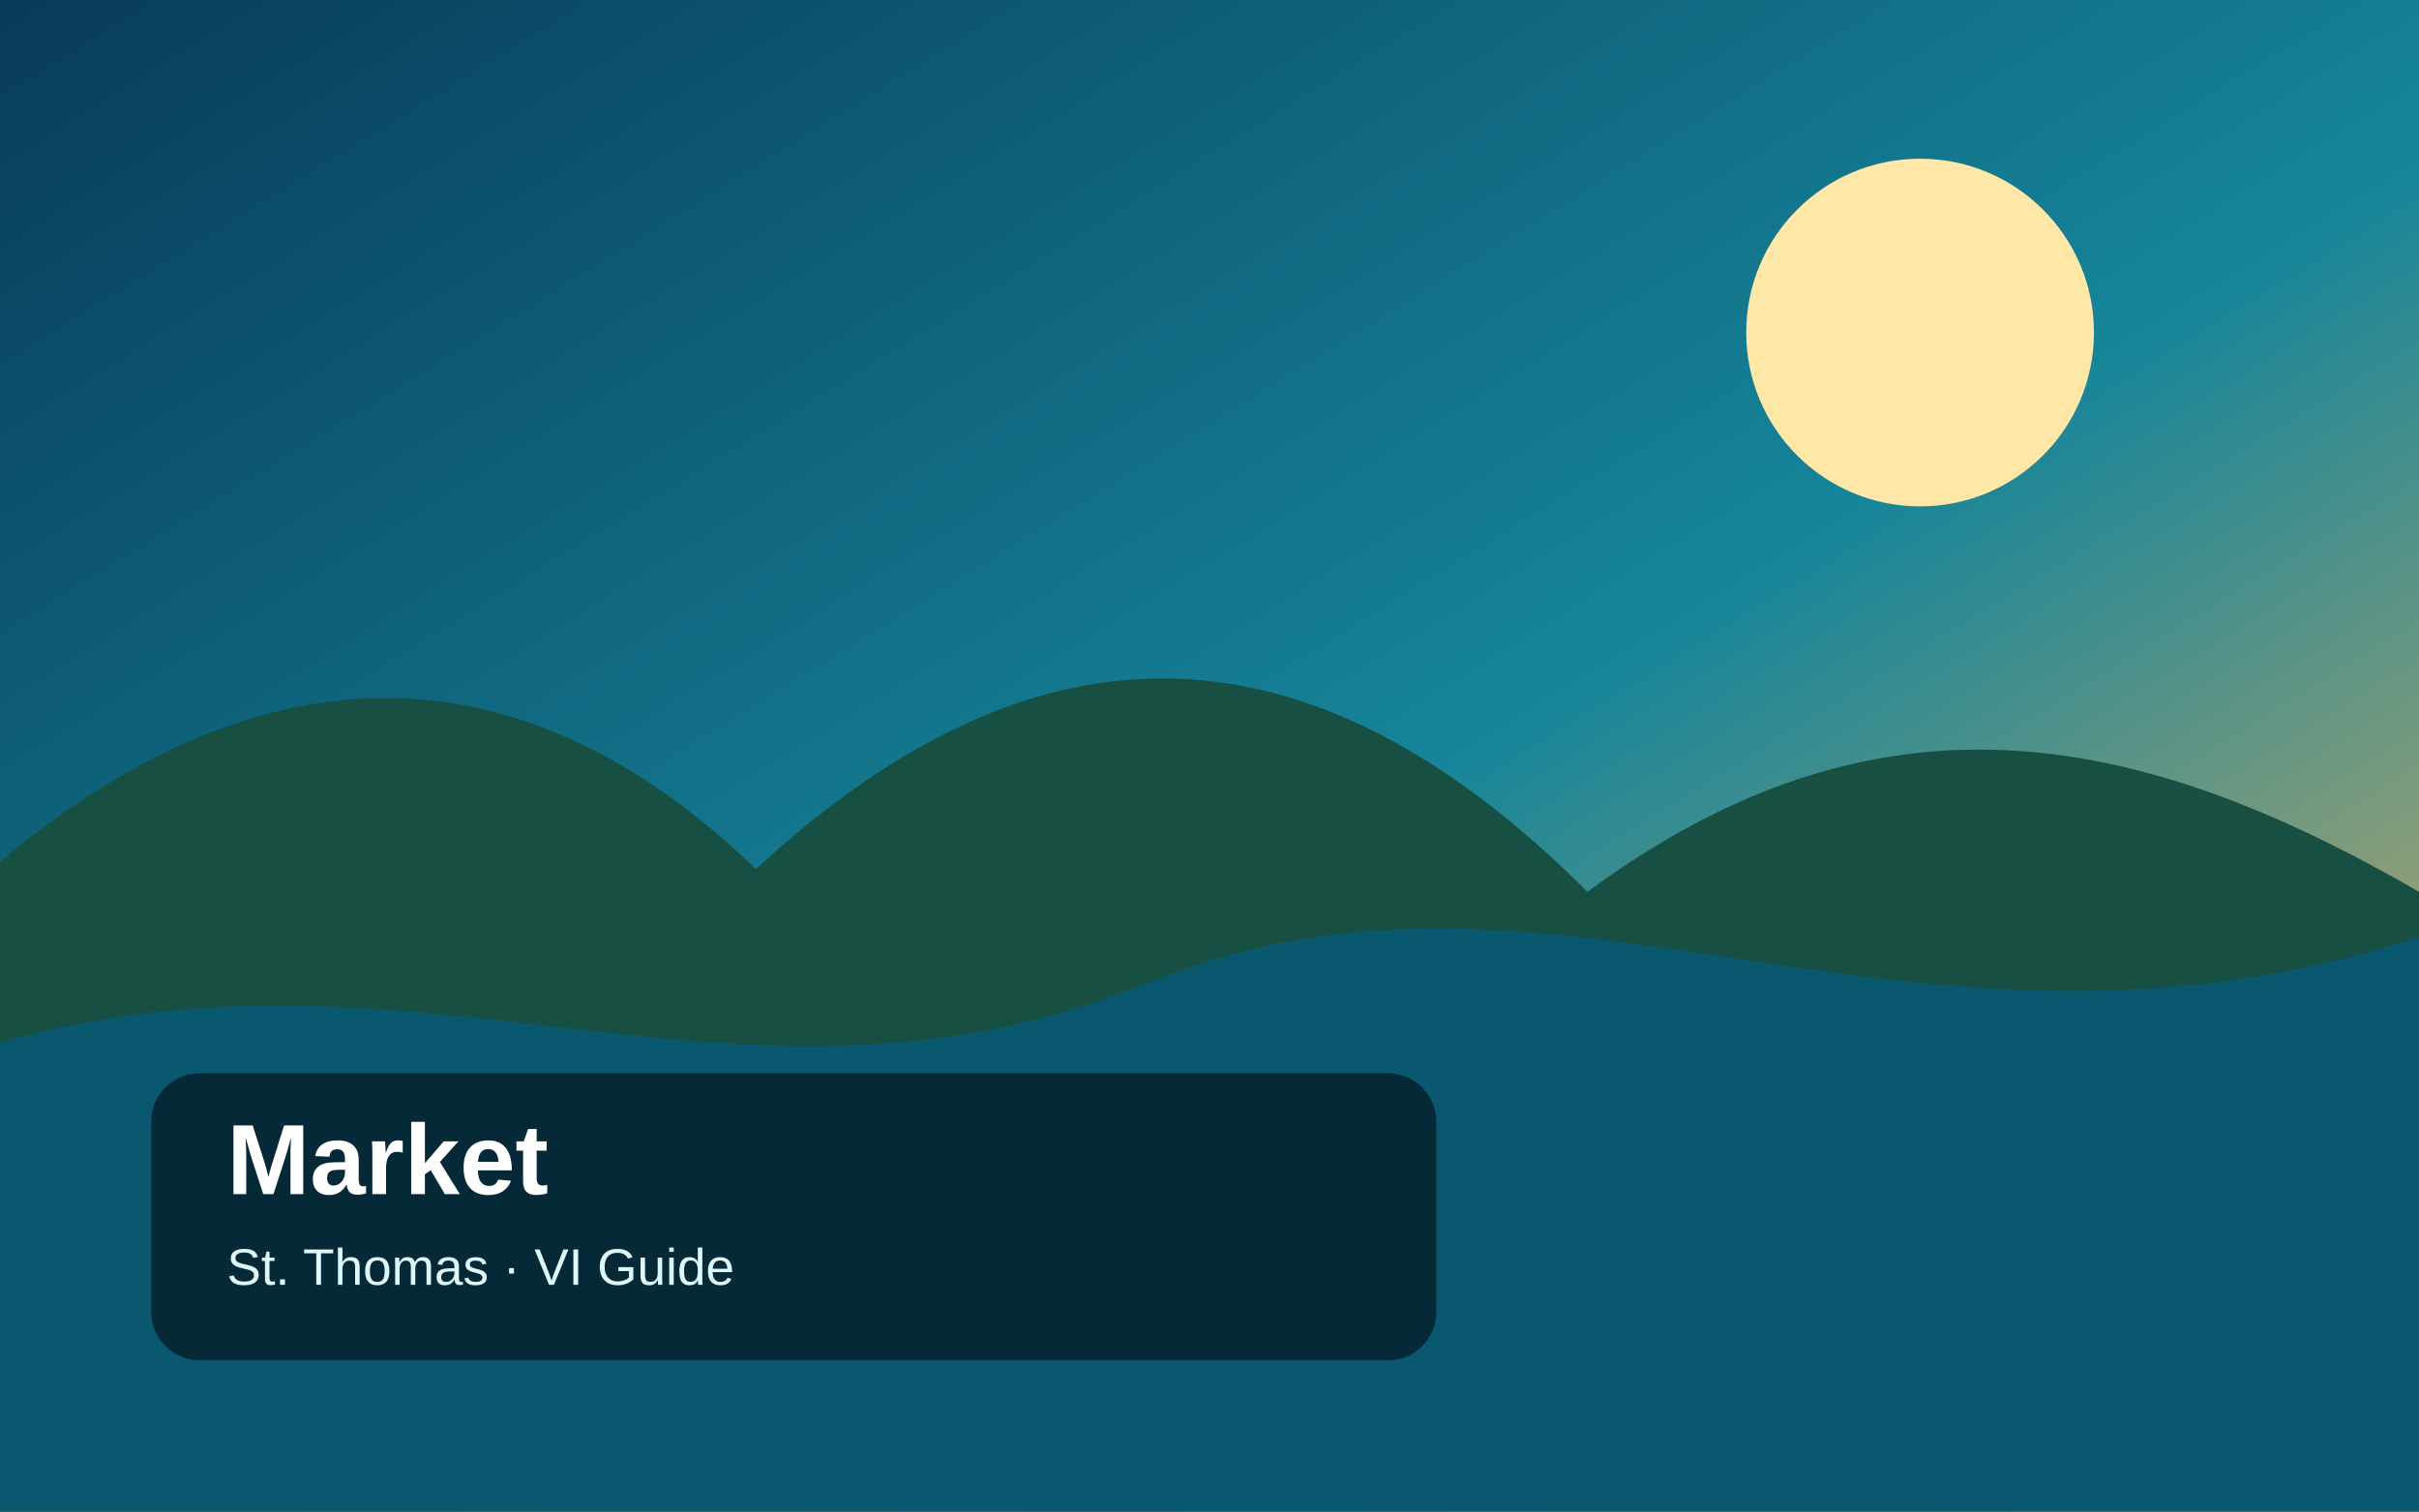
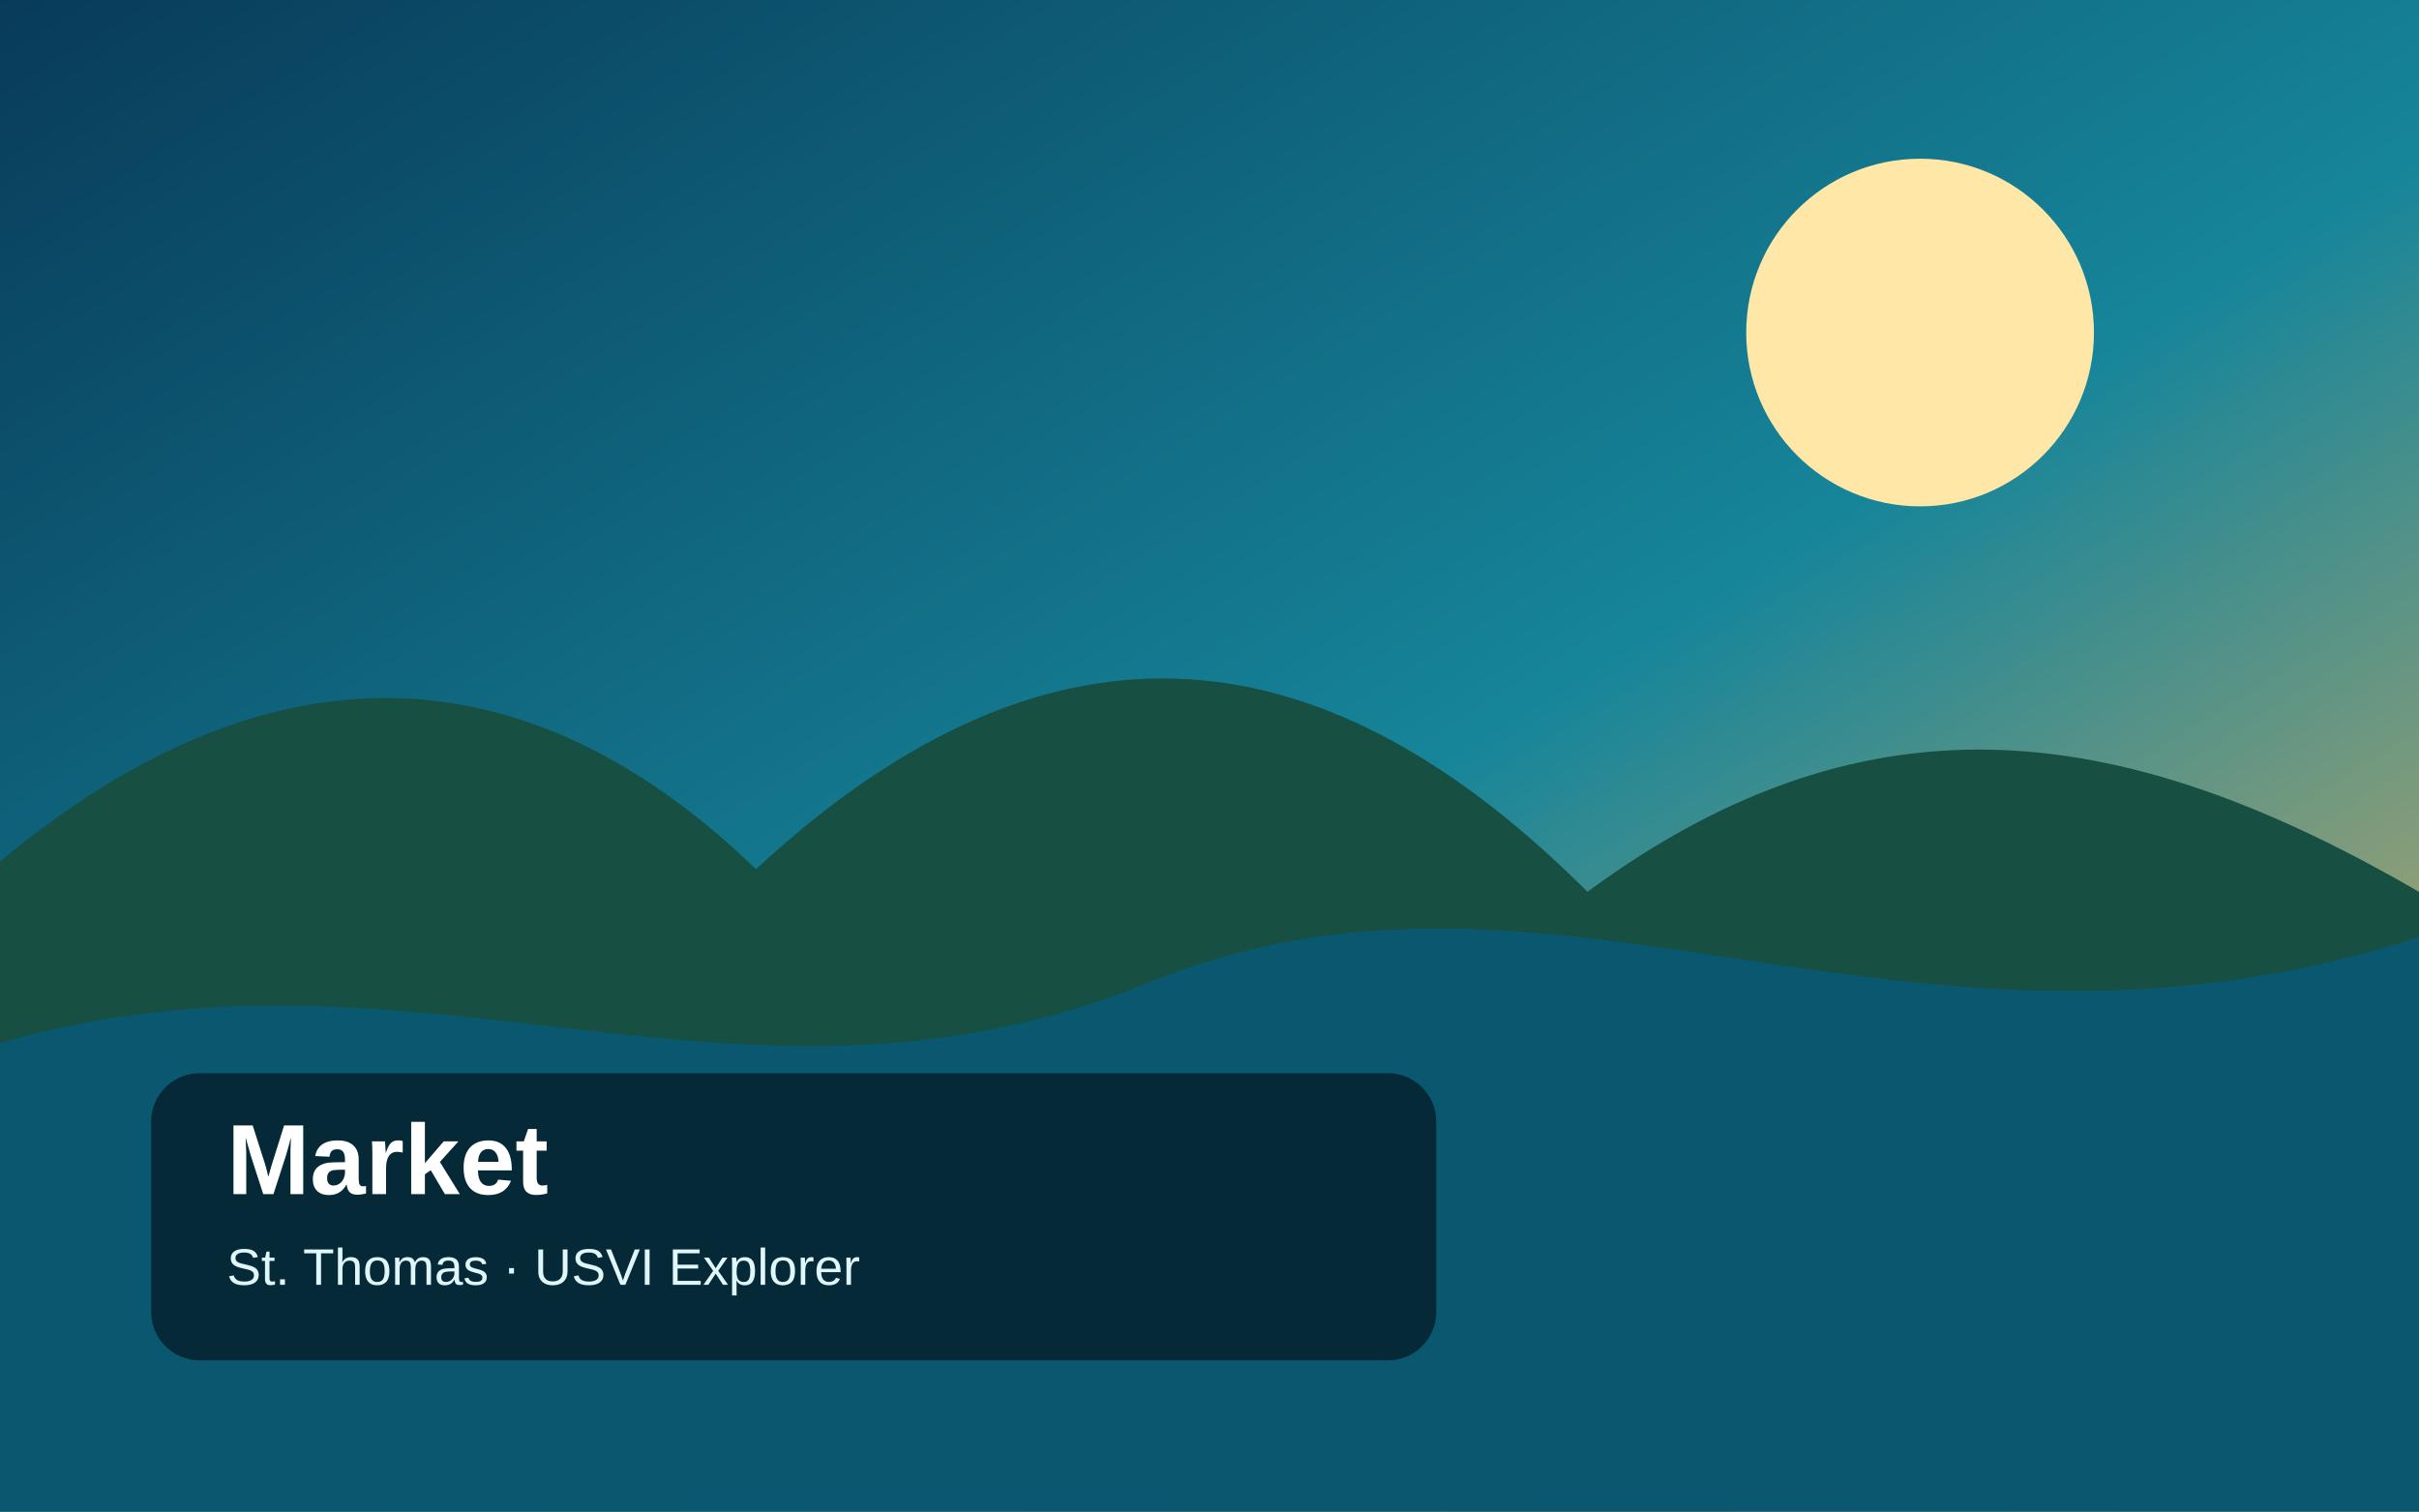
<svg xmlns="http://www.w3.org/2000/svg" width="1600" height="1000" viewBox="0 0 1600 1000">
  <defs>
    <linearGradient id="a" x1="0" y1="0" x2="1" y2="1">
      <stop stop-color="#083b59" />
      <stop offset=".55" stop-color="#16859a" />
      <stop offset="1" stop-color="#f0b35a" />
    </linearGradient>
  </defs>
  <rect width="1600" height="1000" fill="url(#a)" />
  <circle cx="1270" cy="220" r="115" fill="#ffe7a7" />
  <path d="M0 570C180 420 350 430 500 575C700 390 880 420 1050 590C1240 450 1410 480 1600 590V1000H0Z" fill="#174f43" />
  <path d="M0 690C280 610 490 760 760 650C1030 540 1260 730 1600 620V1000H0Z" fill="#0a5870" />
  <rect x="100" y="710" width="850" height="190" rx="32" fill="#041f2b" opacity=".82" />
  <text x="150" y="790" font-family="Arial" font-size="66" font-weight="700" fill="white">Market</text>
-   <text x="150" y="850" font-family="Arial" font-size="34" fill="#dff7fa">St. Thomas · VI Guide</text>
+   <text x="150" y="850" font-family="Arial" font-size="34" fill="#dff7fa">St. Thomas · USVI Explorer</text>
</svg>
